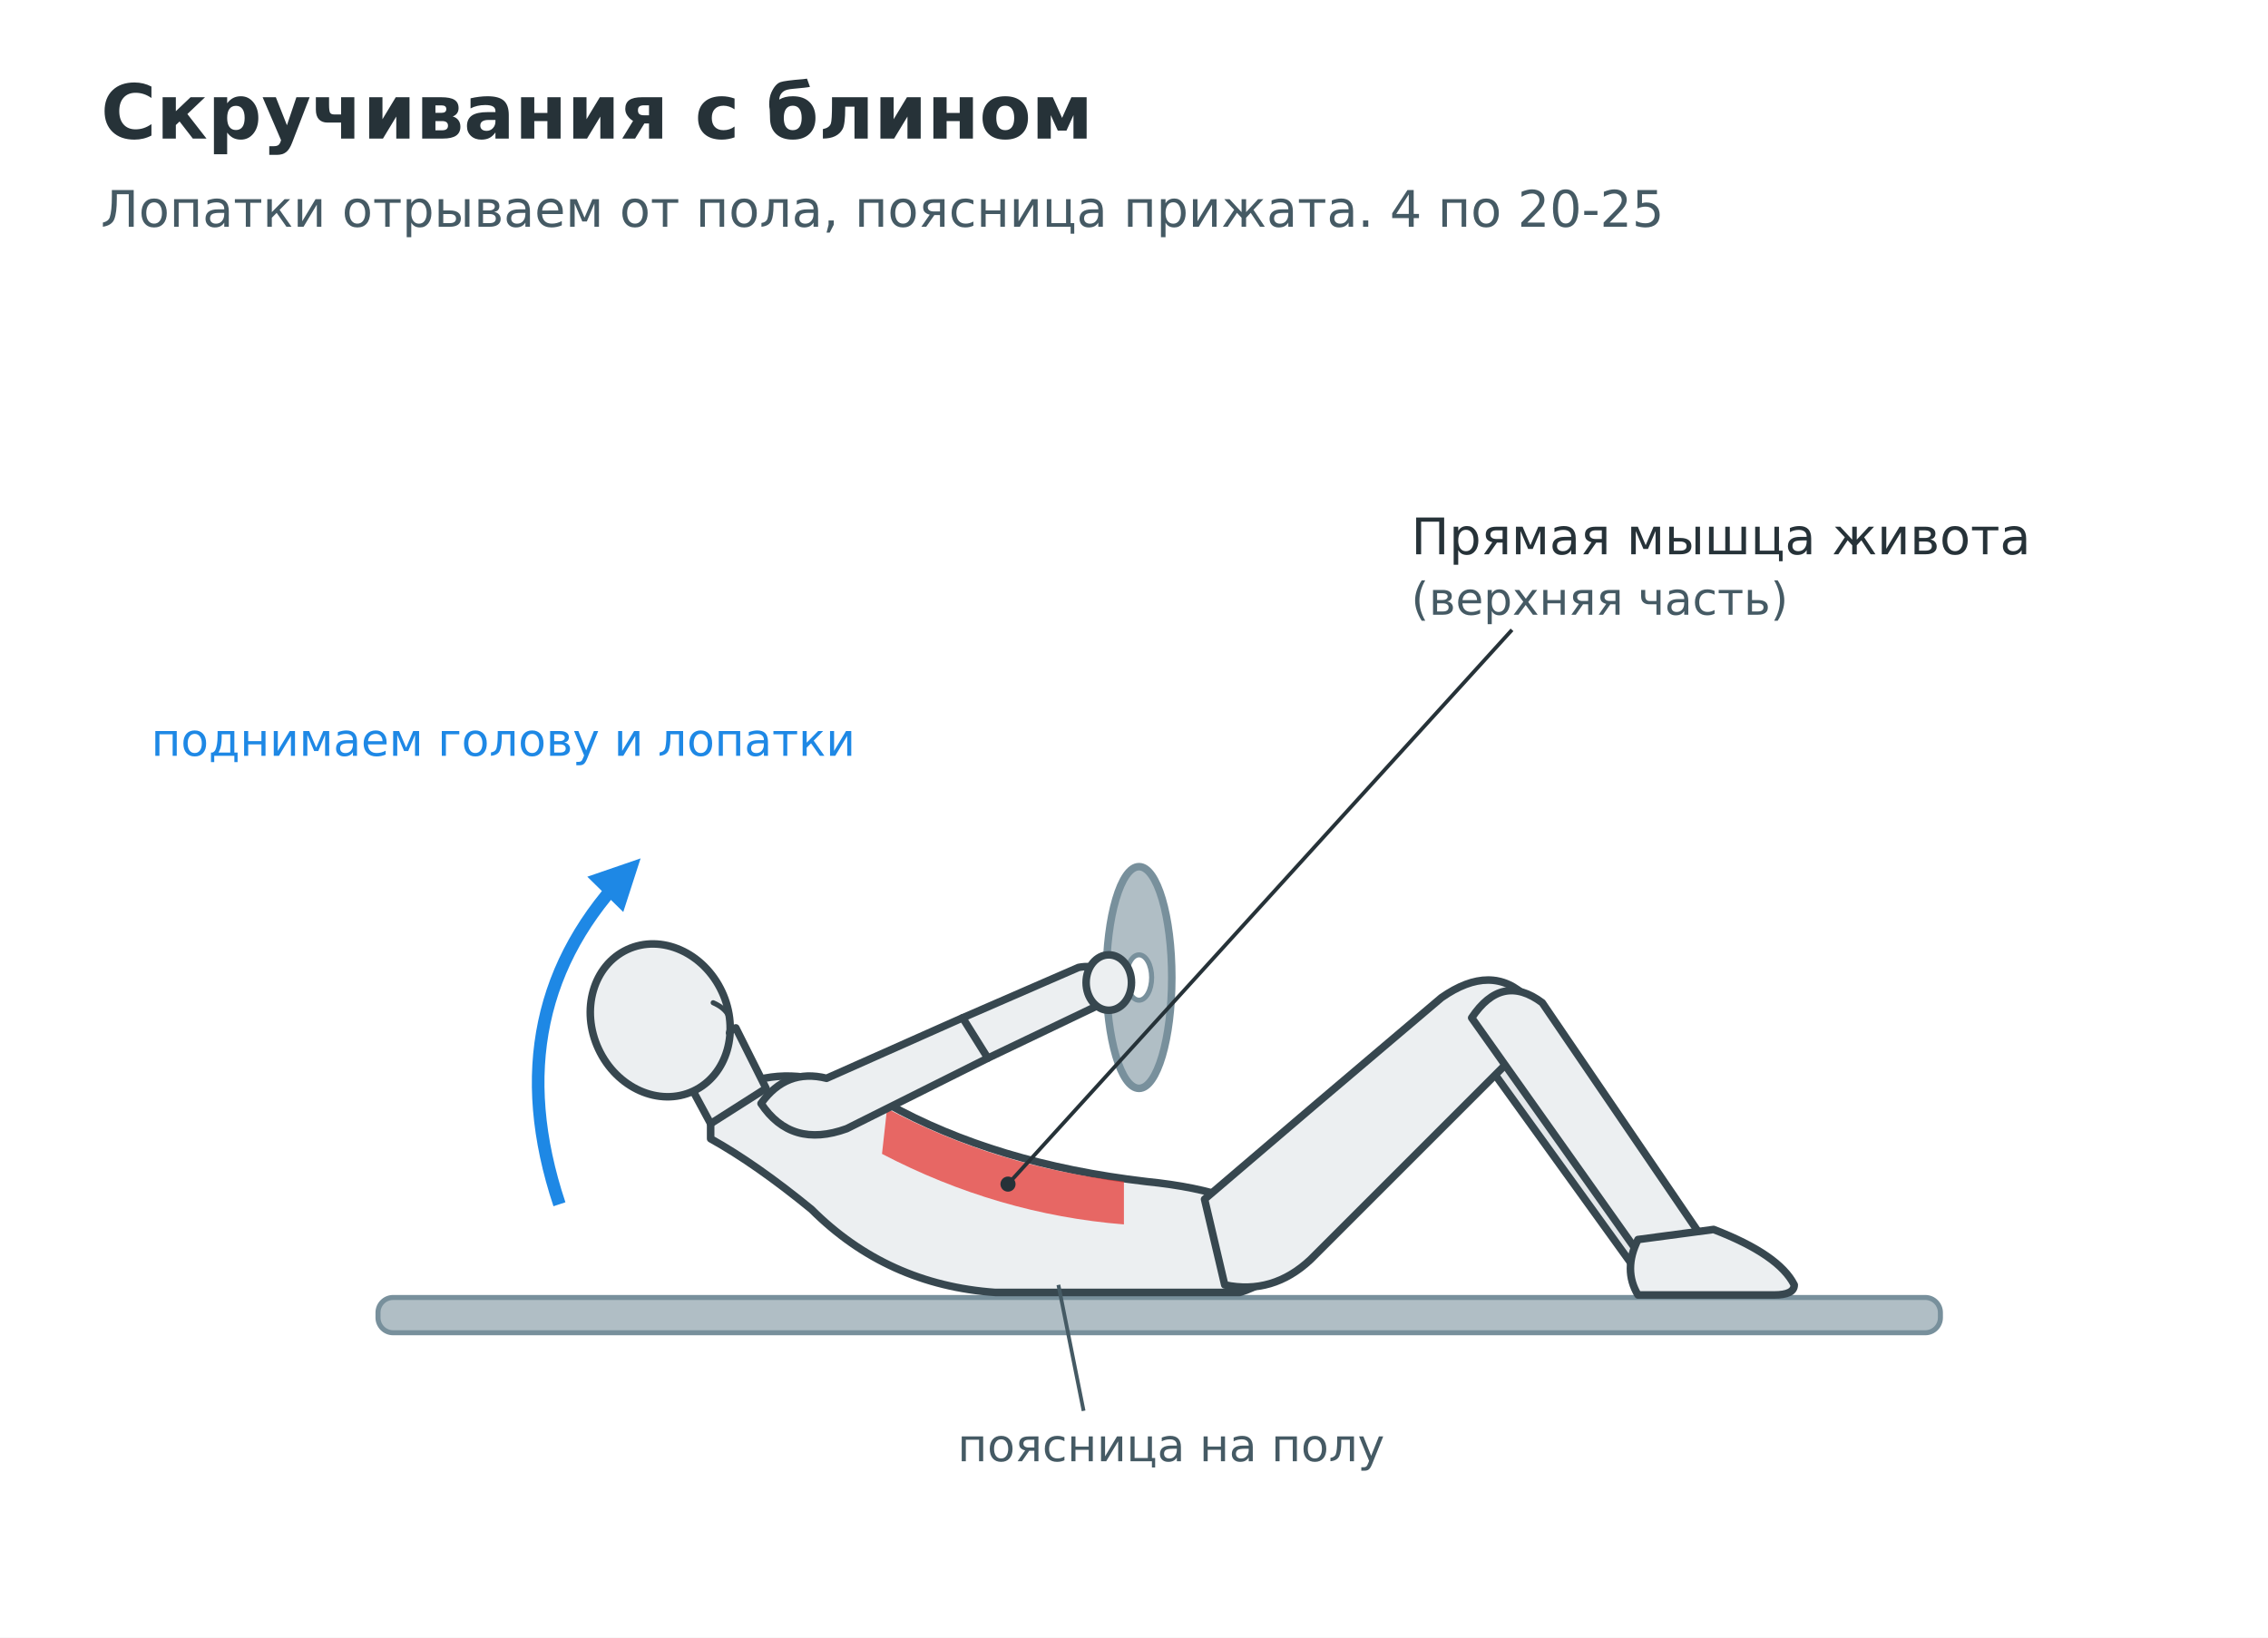
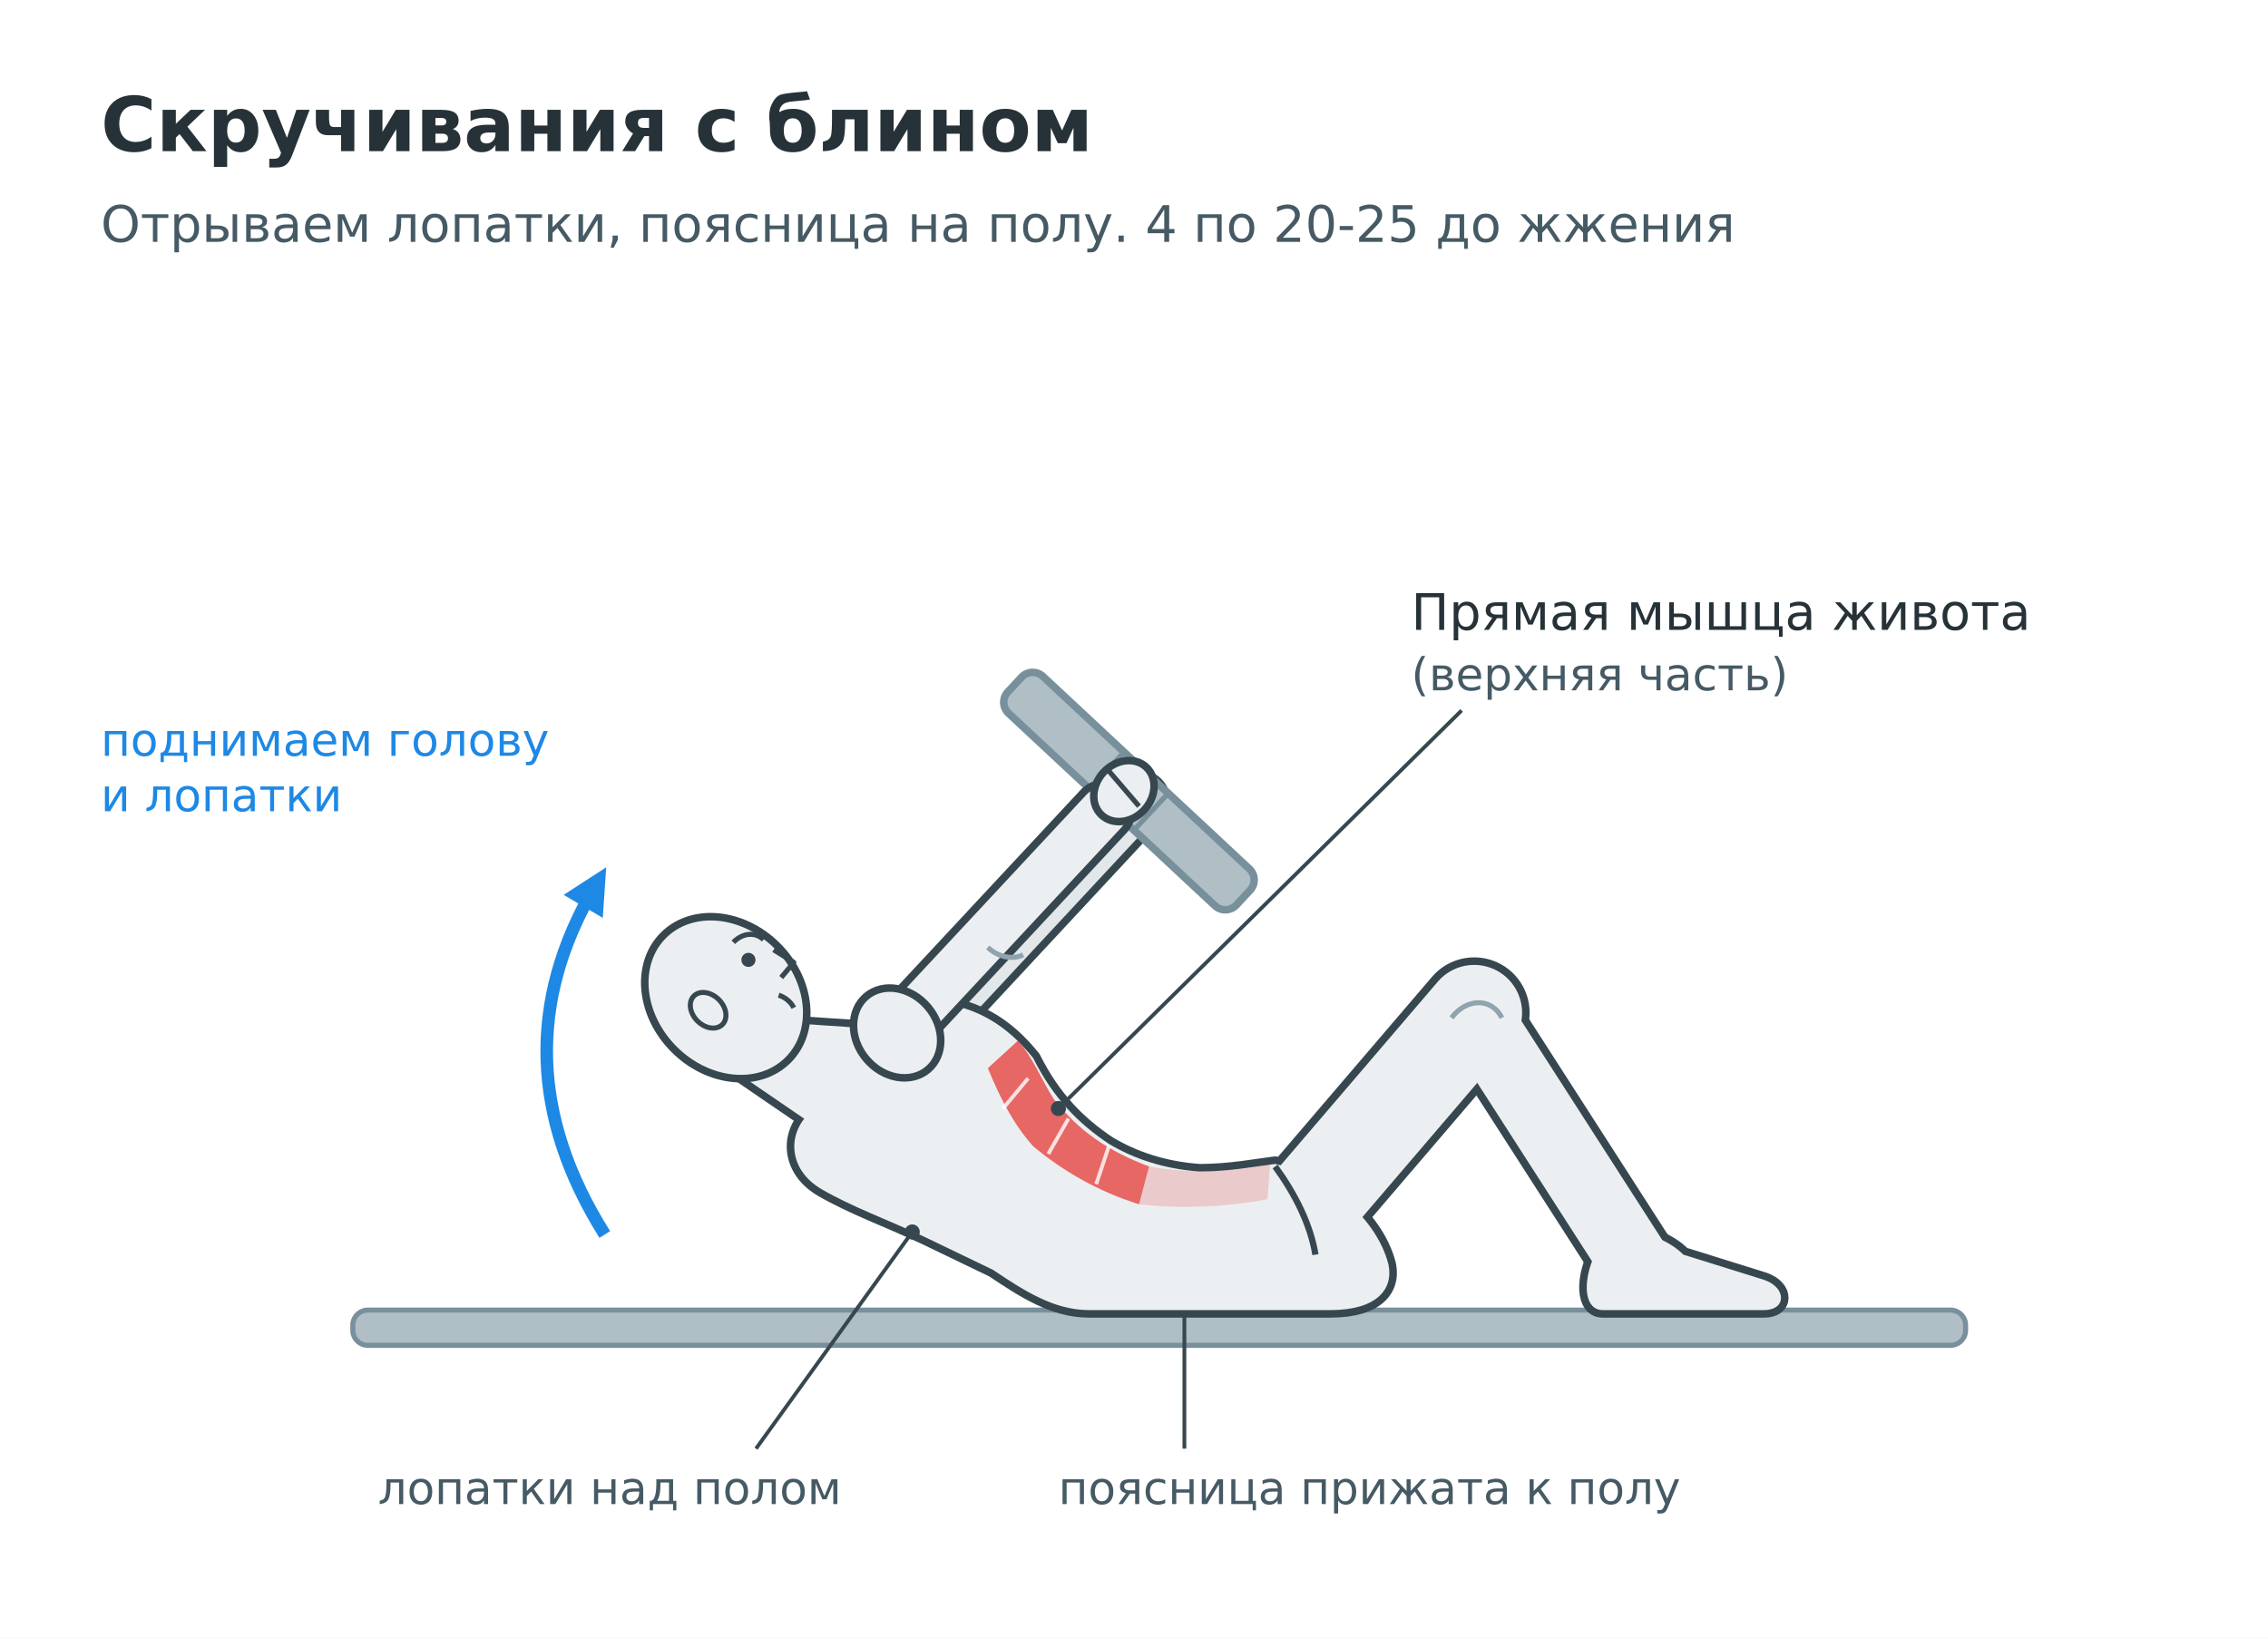
<svg xmlns="http://www.w3.org/2000/svg" width="900" height="650" viewBox="0 0 900 650">
  <rect width="900" height="650" fill="#ffffff" />
  <defs>
-     <marker id="ah" viewBox="0 0 10 10" refX="7" refY="5" markerWidth="4" markerHeight="4" orient="auto">
-       <path d="M0 0 L10 5 L0 10 Z" fill="#1E88E5" />
+     <marker id="ah" viewBox="0 0 10 10" refX="5" refY="5" markerWidth="3.6" markerHeight="3.6" orient="auto">
+       <path d="M0,0 L10,5 L0,10 z" fill="#1E88E5" />
    </marker>
  </defs>
-   <text x="40" y="55" font-family="DejaVu Sans, Arial, sans-serif" font-size="30" font-weight="bold" fill="#263238">Скручивания с блином</text>
-   <text x="40" y="90" font-family="DejaVu Sans, Arial, sans-serif" font-size="20" fill="#455A64">Лопатки отрываем от пола, поясница прижата. 4 по 20-25</text>
-   <rect x="150" y="515" width="620" height="14" rx="6" fill="#B0BEC5" stroke="#78909C" stroke-width="2" />
-   <g stroke="#37474F" stroke-width="3" fill="#ECEFF1" stroke-linejoin="round" stroke-linecap="round">
-     <path d="M488 478 L582 392 Q598 384 606 400 L672 494 Q676 506 664 508 L652 508 L590 422 L505 505 Z" fill="#E3E7EA" />
-     <path d="M282 438 Q300 424 322 428 Q342 430 352 438 Q395 462 455 469 Q495 473 508 488 Q514 506 492 513 L395 513 Q352 510 322 480 Q300 462 282 452 Z" />
-     <path d="M478 476 Q520 440 572 396 Q592 382 606 396 Q612 410 600 420 L520 500 Q505 514 486 510 Z" />
-     <path d="M584 404 Q596 386 612 398 L676 492 L652 500 Z" />
-     <path d="M650 492 L680 488 Q706 498 712 510 Q712 514 704 514 L650 514 Q644 504 650 492 Z" />
-     <path d="M268 420 L292 408 L304 432 L282 446 Z" />
-     <ellipse cx="262" cy="405" rx="27" ry="31" transform="rotate(-25 262 405)" />
-     <path d="M283 398 Q292 402 289 410" fill="none" stroke-width="2" />
+   <text x="40" y="60" font-family="DejaVu Sans, Arial, sans-serif" font-size="30" font-weight="bold" fill="#263238">Скручивания с блином</text>
+   <text x="40" y="96" font-family="DejaVu Sans, Arial, sans-serif" font-size="20" fill="#455A64">Отрываем лопатки, поясница на полу. 4 по 20-25 до жжения</text>
+   <rect x="140" y="520" width="640" height="14" rx="6" fill="#B0BEC5" stroke="#78909C" stroke-width="2" />
+   <line x1="372" y1="404" x2="452" y2="318" stroke="#37474F" stroke-width="25" stroke-linecap="round" />
+   <line x1="372" y1="404" x2="452" y2="318" stroke="#E2E7EA" stroke-width="19" stroke-linecap="round" />
+   <path id="neck" d="M322,446 L284,420 C282,410 300,404 312,406 L342,408 Z" fill="#37474F" stroke="#37474F" stroke-width="6" stroke-linejoin="round" />
+   <path d="M551,502 C553,512 546,520 528,520 L432,520 C418,520 406,512 394,504 L367,491 C352,484 338,479 326,472 C314,465 312,452 320,443 C324,430 330,416 340,408 C350,400 364,397 378,399 C392,402 402,410 410,420 C418,436 428,446 440,454 C450,460 462,464 476,465 C488,465 498,463 506,462 C524,466 546,482 551,502 Z" fill="#37474F" stroke="#37474F" stroke-width="6" stroke-linejoin="round" />
+   <line x1="508" y1="492" x2="585" y2="402" stroke="#37474F" stroke-width="44" stroke-linecap="round" />
+   <line x1="585" y1="402" x2="648" y2="500" stroke="#37474F" stroke-width="34" stroke-linecap="round" />
+   <path d="M632,500 C632,486 656,486 668,498 L700,508 C709,511 709,520 700,520 L636,520 C629,520 628,510 632,500 Z" fill="#37474F" stroke="#37474F" stroke-width="6" stroke-linejoin="round" />
+   <path d="M322,446 L284,420 C282,410 300,404 312,406 L342,408 Z" fill="#ECEFF1" />
+   <path d="M551,502 C553,512 546,520 528,520 L432,520 C418,520 406,512 394,504 L367,491 C352,484 338,479 326,472 C314,465 312,452 320,443 C324,430 330,416 340,408 C350,400 364,397 378,399 C392,402 402,410 410,420 C418,436 428,446 440,454 C450,460 462,464 476,465 C488,465 498,463 506,462 C524,466 546,482 551,502 Z" fill="#ECEFF1" />
+   <line x1="508" y1="492" x2="585" y2="402" stroke="#ECEFF1" stroke-width="38" stroke-linecap="round" />
+   <line x1="585" y1="402" x2="648" y2="500" stroke="#ECEFF1" stroke-width="28" stroke-linecap="round" />
+   <path d="M632,500 C632,486 656,486 668,498 L700,508 C709,511 709,520 700,520 L636,520 C629,520 628,510 632,500 Z" fill="#ECEFF1" />
+   <path d="M506,463 C514,474 520,486 522,498" fill="none" stroke="#37474F" stroke-width="2.5" />
+   <path d="M576,404 C582,396 592,396 596,404" fill="none" stroke="#90A4AE" stroke-width="2" />
+   <path d="M404,413 C410,420 413,428 418,436 C428,449 440,457 456,463 L452,478 C436,473 422,465 410,455 C402,446 397,436 392,424 Z" fill="#E53935" opacity="0.75" />
+   <path d="M456,463 C472,466 490,465 504,462 L503,476 C488,479 468,480 452,478 Z" fill="#E53935" opacity="0.2" />
+   <line x1="408" y1="428" x2="398" y2="440" stroke="#ffffff" stroke-width="1.5" opacity="0.8" />
+   <line x1="424" y1="444" x2="416" y2="458" stroke="#ffffff" stroke-width="1.5" opacity="0.8" />
+   <line x1="440" y1="455" x2="435" y2="470" stroke="#ffffff" stroke-width="1.5" opacity="0.8" />
+   <g transform="rotate(-45 288 396)">
+     <ellipse cx="288" cy="396" rx="29" ry="35" fill="#ECEFF1" stroke="#37474F" stroke-width="3" />
  </g>
-   <path d="M352 440 Q395 463 446 469 L446 486 Q396 482 350 458 Z" fill="#E53935" opacity="0.75" />
-   <g stroke="#37474F" stroke-width="3" fill="#ECEFF1" stroke-linejoin="round" stroke-linecap="round">
-     <path d="M302 438 Q312 424 328 428 L382 404 Q392 402 396 412 L392 420 L336 448 Q314 456 302 438 Z" />
-     <path d="M382 404 L428 384 Q438 382 440 392 L438 398 L392 420 Z" />
-     <ellipse cx="452" cy="388" rx="13" ry="44" fill="#B0BEC5" stroke="#78909C" />
-     <ellipse cx="452" cy="388" rx="5" ry="9" fill="#ffffff" stroke="#78909C" stroke-width="2" />
-     <ellipse cx="440" cy="390" rx="9" ry="11" />
+   <ellipse cx="281" cy="401" rx="6" ry="8" transform="rotate(-45 281 401)" fill="none" stroke="#37474F" stroke-width="2" />
+   <circle cx="297" cy="381" r="2.8" fill="#37474F" />
+   <path d="M291,374 C295,370 300,370 303,373" fill="none" stroke="#37474F" stroke-width="2" />
+   <path d="M307,377 L315,382 L310,388" fill="none" stroke="#37474F" stroke-width="2" stroke-linejoin="round" />
+   <path d="M309,395 C312,396 314,398 315,400" fill="none" stroke="#37474F" stroke-width="2" />
+   <g transform="rotate(43 448 314)">
+     <rect x="386" y="304" width="124" height="20" rx="6" fill="#B0BEC5" stroke="#78909C" stroke-width="3" />
+     <line x1="436" y1="304" x2="436" y2="324" stroke="#78909C" stroke-width="2" />
+     <line x1="460" y1="304" x2="460" y2="324" stroke="#78909C" stroke-width="2" />
  </g>
-   <path d="M222 478 Q196 400 250 345" fill="none" stroke="#1E88E5" stroke-width="5" marker-end="url(#ah)" />
-   <text x="60" y="300" font-family="DejaVu Sans, Arial, sans-serif" font-size="18" fill="#1E88E5">поднимаем голову и лопатки</text>
-   <line x1="420" y1="510" x2="430" y2="560" stroke="#455A64" stroke-width="1.5" />
-   <text x="380" y="580" font-family="DejaVu Sans, Arial, sans-serif" font-size="18" fill="#455A64">поясница на полу</text>
-   <line x1="400" y1="470" x2="600" y2="250" stroke="#263238" stroke-width="1.5" />
-   <circle cx="400" cy="470" r="3" fill="#263238" />
-   <text x="560" y="220" font-family="DejaVu Sans, Arial, sans-serif" font-size="20" fill="#263238">Прямая мышца живота</text>
-   <text x="560" y="244" font-family="DejaVu Sans, Arial, sans-serif" font-size="18" fill="#455A64">(верхняя часть)</text>
+   <line x1="356" y1="410" x2="438" y2="322" stroke="#37474F" stroke-width="25" stroke-linecap="round" />
+   <line x1="356" y1="410" x2="438" y2="322" stroke="#ECEFF1" stroke-width="19" stroke-linecap="round" />
+   <ellipse cx="356" cy="410" rx="16" ry="19" transform="rotate(-40 356 410)" fill="#ECEFF1" stroke="#37474F" stroke-width="3" />
+   <path d="M392,376 C396,380 402,381 406,379" fill="none" stroke="#90A4AE" stroke-width="2" />
+   <ellipse cx="446" cy="314" rx="13" ry="11" transform="rotate(-47 446 314)" fill="#ECEFF1" stroke="#37474F" stroke-width="3" />
+   <path d="M440,306 L452,320" stroke="#37474F" stroke-width="2" />
+   <path d="M240,490 Q196,420 236,352" fill="none" stroke="#1E88E5" stroke-width="5" marker-end="url(#ah)" />
+   <text x="40" y="300" font-family="DejaVu Sans, Arial, sans-serif" font-size="18" fill="#1E88E5">поднимаем голову</text>
+   <text x="40" y="322" font-family="DejaVu Sans, Arial, sans-serif" font-size="18" fill="#1E88E5">и лопатки</text>
+   <line x1="362" y1="489" x2="300" y2="575" stroke="#37474F" stroke-width="1.5" />
+   <circle cx="362" cy="489" r="3" fill="#37474F" />
+   <text x="150" y="597" font-family="DejaVu Sans, Arial, sans-serif" font-size="18" fill="#455A64">лопатки над полом</text>
+   <line x1="580" y1="282" x2="420" y2="440" stroke="#37474F" stroke-width="1.5" />
+   <circle cx="420" cy="440" r="3" fill="#37474F" />
+   <text x="560" y="250" font-family="DejaVu Sans, Arial, sans-serif" font-size="20" fill="#263238">Прямая мышца живота</text>
+   <text x="560" y="274" font-family="DejaVu Sans, Arial, sans-serif" font-size="18" fill="#455A64">(верхняя часть)</text>
+   <line x1="470" y1="575" x2="470" y2="522" stroke="#37474F" stroke-width="1.5" />
+   <text x="420" y="597" font-family="DejaVu Sans, Arial, sans-serif" font-size="18" fill="#455A64">поясница прижата к полу</text>
</svg>
